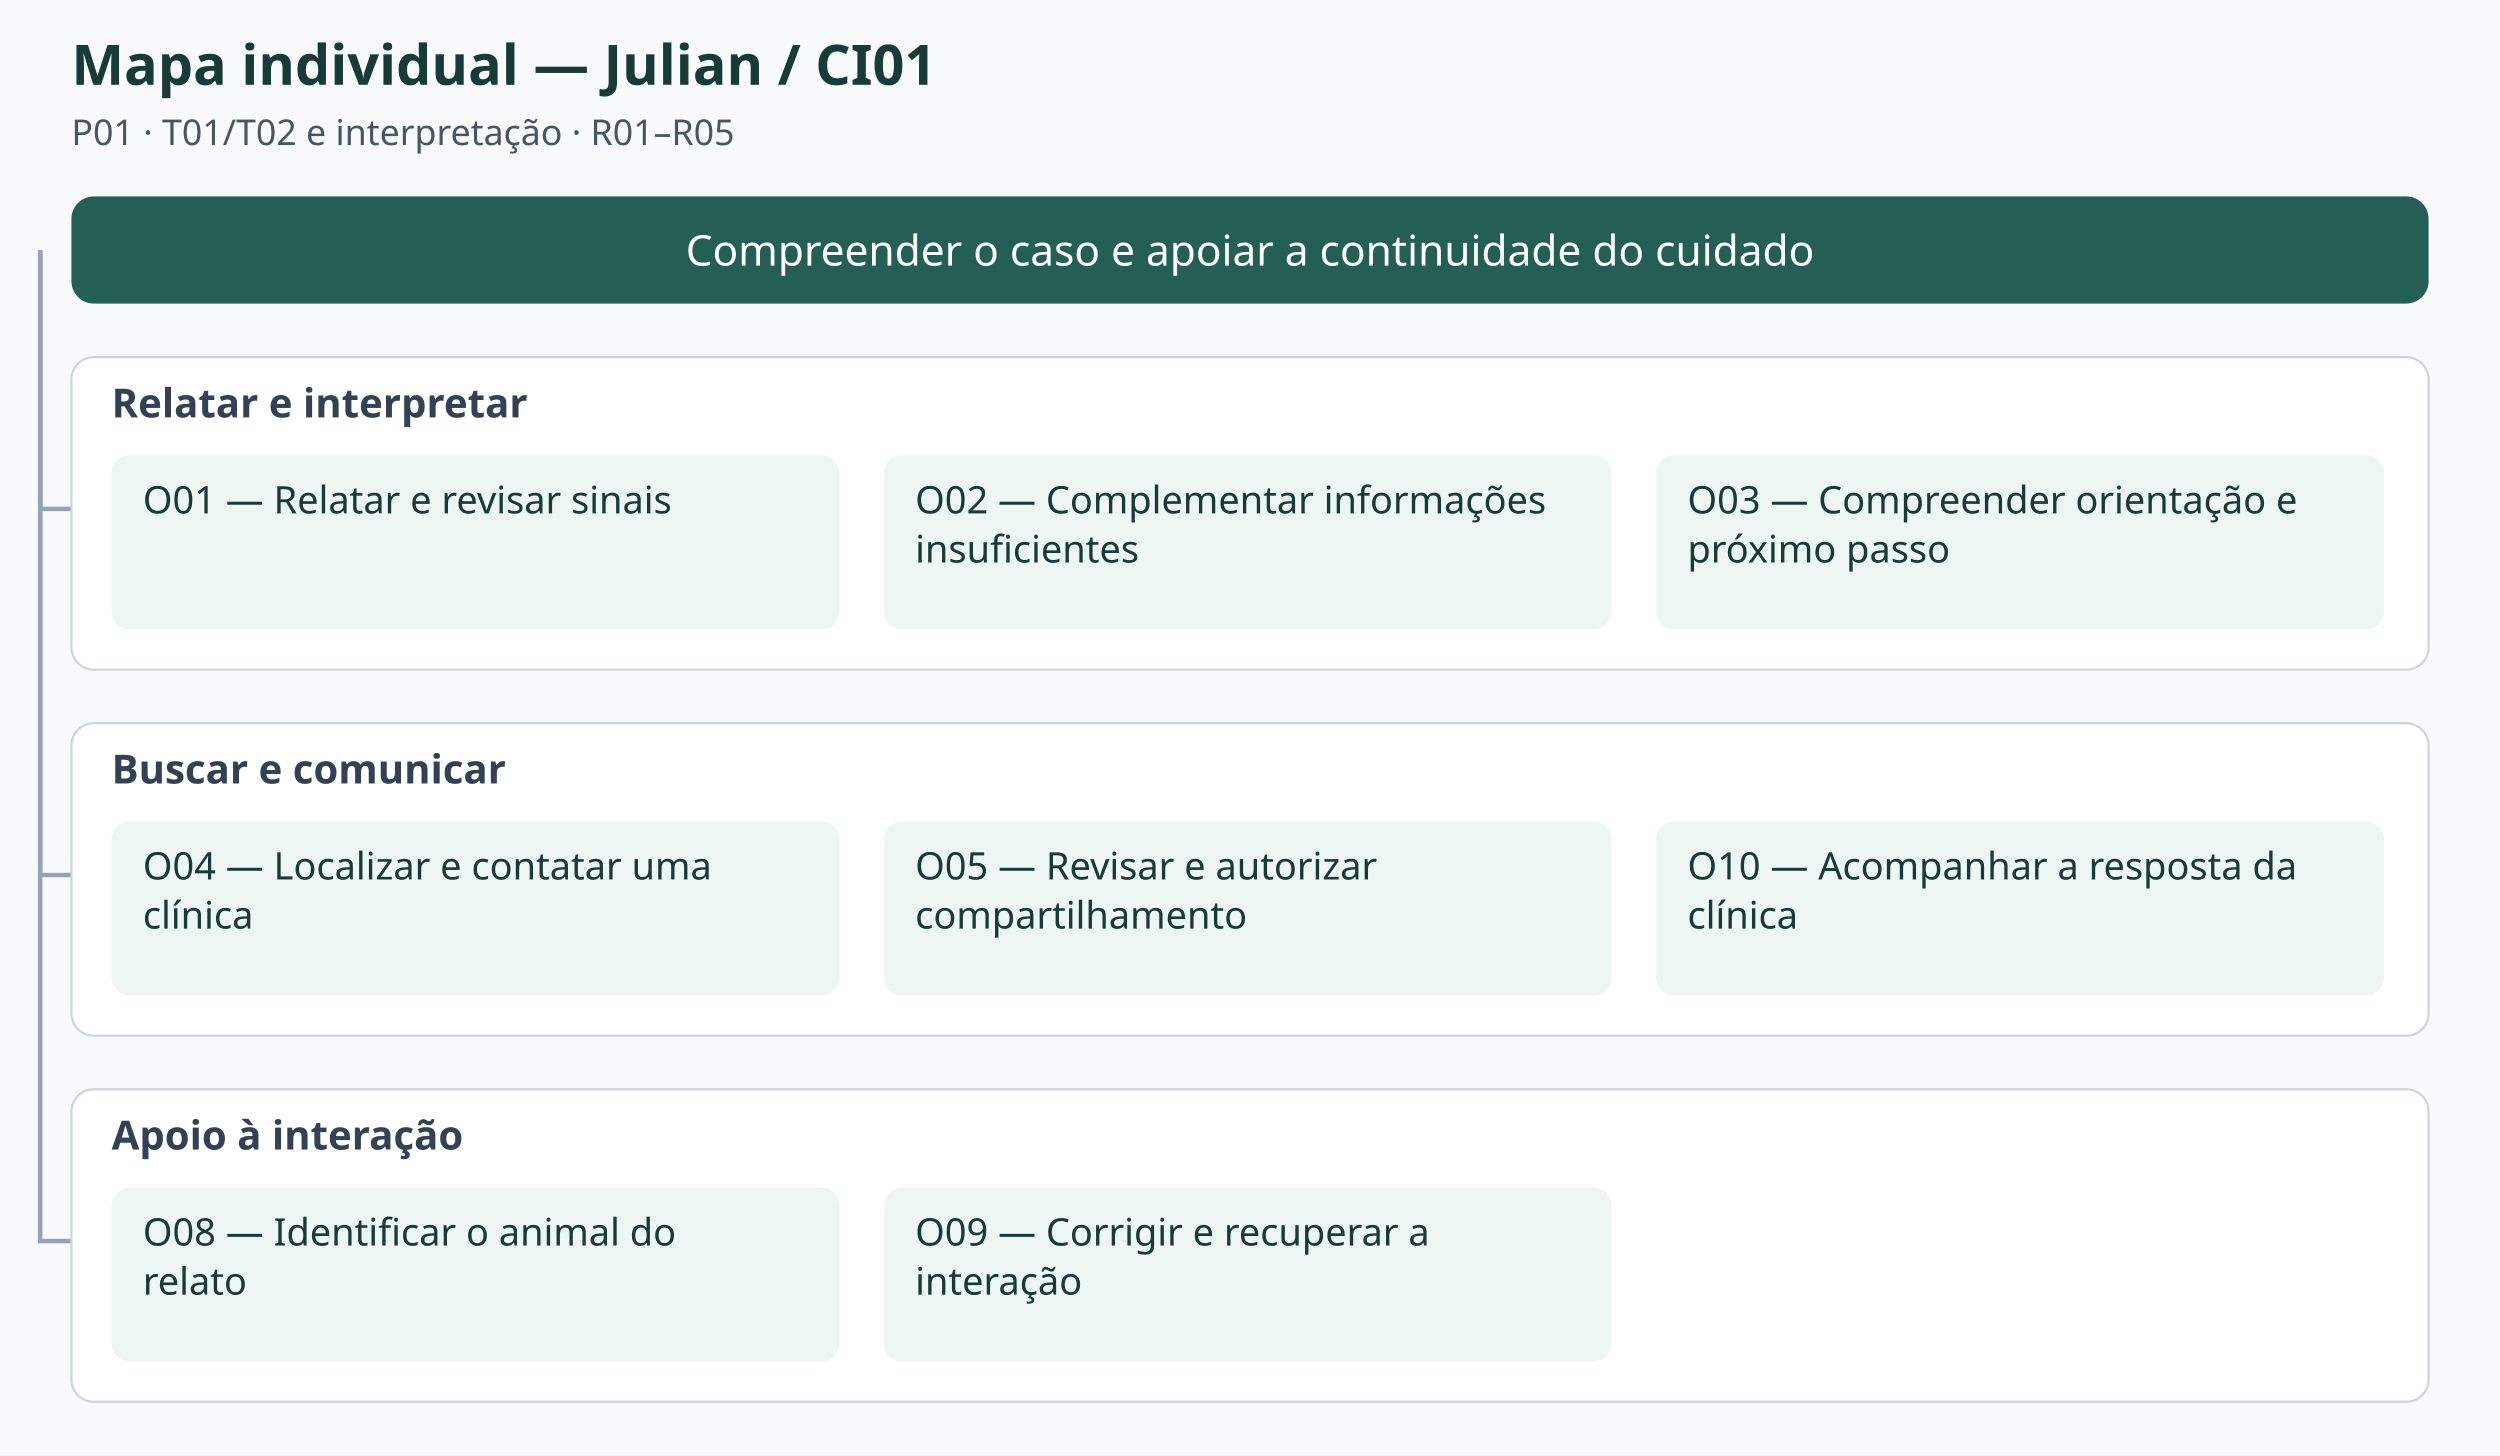
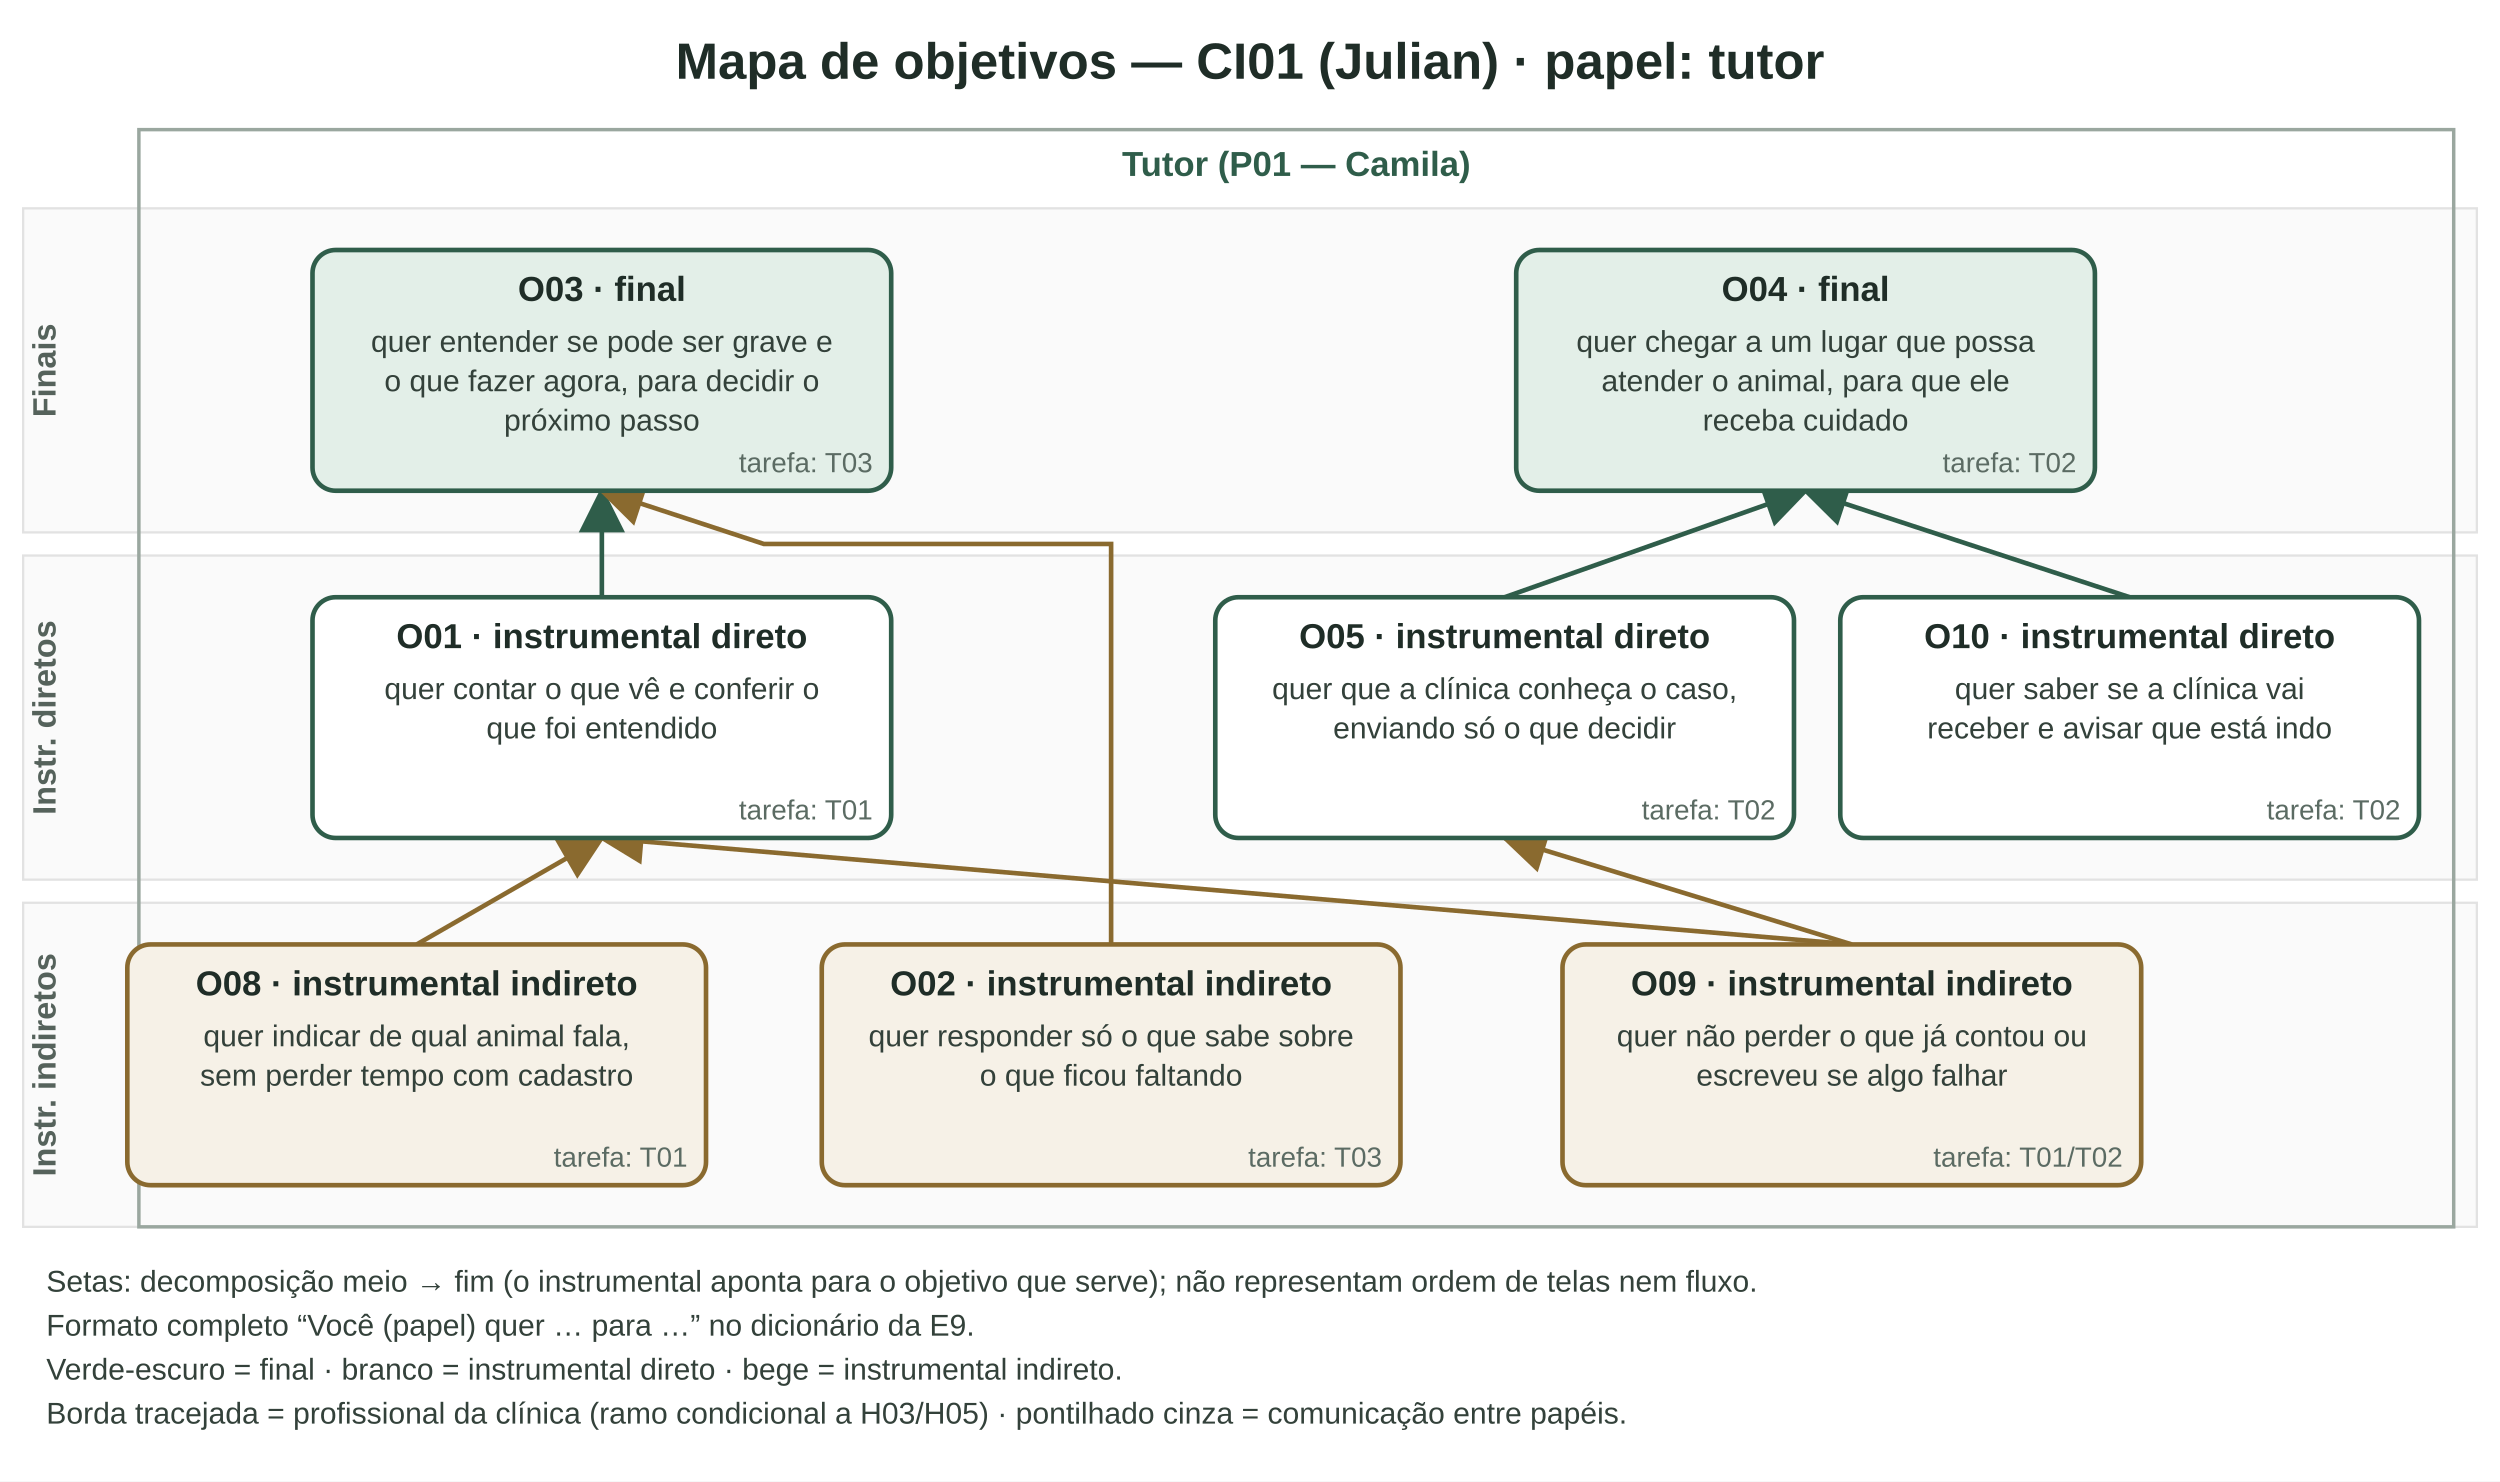
- <svg xmlns="http://www.w3.org/2000/svg" width="1120" height="652" viewBox="0 0 1120 652">
-   <rect width="100%" height="100%" fill="#f8fafc" />
-   <text x="32" y="38" font-family="sans-serif" font-size="25" font-weight="bold" fill="#173b38">Mapa individual — Julian / CI01</text>
-   <text x="32" y="65" font-family="sans-serif" font-size="16" fill="#475569">P01 · T01/T02 e interpretação · R01–R05</text>
-   <rect x="32" y="88" width="1056" height="48" rx="10" fill="#245f55" />
-   <text x="560" y="119" text-anchor="middle" font-family="sans-serif" font-size="19" fill="white">Compreender o caso e apoiar a continuidade do cuidado</text>
-   <path d="M 18 112 V 228 H 32" fill="none" stroke="#94a3b8" stroke-width="2" />
-   <rect x="32" y="160" width="1056" height="140" rx="10" fill="white" stroke="#cbd5e1" />
-   <text x="50" y="187" font-family="sans-serif" font-size="18" font-weight="bold" fill="#334155">Relatar e interpretar</text>
-   <rect x="50" y="204" width="326" height="78" rx="8" fill="#edf6f3" />
-   <text x="64" y="230" font-family="sans-serif" font-size="17" fill="#173b38">O01 — Relatar e revisar sinais</text>
-   <rect x="396" y="204" width="326" height="78" rx="8" fill="#edf6f3" />
-   <text x="410" y="230" font-family="sans-serif" font-size="17" fill="#173b38">O02 — Complementar informações</text>
-   <text x="410" y="252" font-family="sans-serif" font-size="17" fill="#173b38">insuficientes</text>
-   <rect x="742" y="204" width="326" height="78" rx="8" fill="#edf6f3" />
-   <text x="756" y="230" font-family="sans-serif" font-size="17" fill="#173b38">O03 — Compreender orientação e</text>
-   <text x="756" y="252" font-family="sans-serif" font-size="17" fill="#173b38">próximo passo</text>
-   <path d="M 18 112 V 392 H 32" fill="none" stroke="#94a3b8" stroke-width="2" />
-   <rect x="32" y="324" width="1056" height="140" rx="10" fill="white" stroke="#cbd5e1" />
-   <text x="50" y="351" font-family="sans-serif" font-size="18" font-weight="bold" fill="#334155">Buscar e comunicar</text>
-   <rect x="50" y="368" width="326" height="78" rx="8" fill="#edf6f3" />
-   <text x="64" y="394" font-family="sans-serif" font-size="17" fill="#173b38">O04 — Localizar e contatar uma</text>
-   <text x="64" y="416" font-family="sans-serif" font-size="17" fill="#173b38">clínica</text>
-   <rect x="396" y="368" width="326" height="78" rx="8" fill="#edf6f3" />
-   <text x="410" y="394" font-family="sans-serif" font-size="17" fill="#173b38">O05 — Revisar e autorizar</text>
-   <text x="410" y="416" font-family="sans-serif" font-size="17" fill="#173b38">compartilhamento</text>
-   <rect x="742" y="368" width="326" height="78" rx="8" fill="#edf6f3" />
-   <text x="756" y="394" font-family="sans-serif" font-size="17" fill="#173b38">O10 — Acompanhar a resposta da</text>
-   <text x="756" y="416" font-family="sans-serif" font-size="17" fill="#173b38">clínica</text>
-   <path d="M 18 112 V 556 H 32" fill="none" stroke="#94a3b8" stroke-width="2" />
-   <rect x="32" y="488" width="1056" height="140" rx="10" fill="white" stroke="#cbd5e1" />
-   <text x="50" y="515" font-family="sans-serif" font-size="18" font-weight="bold" fill="#334155">Apoio à interação</text>
-   <rect x="50" y="532" width="326" height="78" rx="8" fill="#edf6f3" />
-   <text x="64" y="558" font-family="sans-serif" font-size="17" fill="#173b38">O08 — Identificar o animal do</text>
-   <text x="64" y="580" font-family="sans-serif" font-size="17" fill="#173b38">relato</text>
-   <rect x="396" y="532" width="326" height="78" rx="8" fill="#edf6f3" />
-   <text x="410" y="558" font-family="sans-serif" font-size="17" fill="#173b38">O09 — Corrigir e recuperar a</text>
-   <text x="410" y="580" font-family="sans-serif" font-size="17" fill="#173b38">interação</text>
+ <svg xmlns="http://www.w3.org/2000/svg" viewBox="0 0 1080 640" width="1080" height="640" font-family="Arial, sans-serif">
+   <rect width="100%" height="100%" fill="#fff" />
+   <defs>
+     <marker id="aG" markerWidth="10" markerHeight="10" refX="9" refY="5" orient="auto">
+       <path d="M0,0 L10,5 L0,10 z" fill="#2f5d4a" />
+     </marker>
+     <marker id="aB" markerWidth="10" markerHeight="10" refX="9" refY="5" orient="auto">
+       <path d="M0,0 L10,5 L0,10 z" fill="#8a6a2f" />
+     </marker>
+     <marker id="aN" markerWidth="10" markerHeight="10" refX="9" refY="5" orient="auto">
+       <path d="M0,0 L10,5 L0,10 z" fill="#7a7a7a" />
+     </marker>
+   </defs>
+   <text x="540.0" y="34" text-anchor="middle" font-size="22" font-weight="bold" fill="#1f2d27">Mapa de objetivos — CI01 (Julian) · papel: tutor</text>
+   <rect x="10" y="90" width="1060" height="140" fill="#fafafa" stroke="#e2e2e2" />
+   <text x="24" y="160.0" font-size="14" font-weight="bold" fill="#55625b" transform="rotate(-90 24 160.0)" text-anchor="middle">Finais</text>
+   <rect x="10" y="240" width="1060" height="140" fill="#fafafa" stroke="#e2e2e2" />
+   <text x="24" y="310.0" font-size="14" font-weight="bold" fill="#55625b" transform="rotate(-90 24 310.0)" text-anchor="middle">Instr. diretos</text>
+   <rect x="10" y="390" width="1060" height="140" fill="#fafafa" stroke="#e2e2e2" />
+   <text x="24" y="460.0" font-size="14" font-weight="bold" fill="#55625b" transform="rotate(-90 24 460.0)" text-anchor="middle">Instr. indiretos</text>
+   <rect x="60" y="56" width="1000" height="474" fill="none" stroke="#9aa79f" stroke-width="1.5" />
+   <text x="560.0" y="76" text-anchor="middle" font-size="15" font-weight="bold" fill="#2f5d4a">Tutor (P01 — Camila)</text>
+   <path d="M260,258.0 L260,212.0" fill="none" stroke="#2f5d4a" stroke-width="2" marker-end="url(#aG)" />
+   <path d="M180,408.0 L260,362.0" fill="none" stroke="#8a6a2f" stroke-width="2" marker-end="url(#aB)" />
+   <path d="M480,408.0 L480,385 L480,235 L330,235 L260,212.0" fill="none" stroke="#8a6a2f" stroke-width="2" marker-end="url(#aB)" />
+   <path d="M650,258.0 L780,212.0" fill="none" stroke="#2f5d4a" stroke-width="2" marker-end="url(#aG)" />
+   <path d="M920,258.0 L780,212.0" fill="none" stroke="#2f5d4a" stroke-width="2" marker-end="url(#aG)" />
+   <path d="M800,408.0 L260,362.0" fill="none" stroke="#8a6a2f" stroke-width="2" marker-end="url(#aB)" />
+   <path d="M800,408.0 L650,362.0" fill="none" stroke="#8a6a2f" stroke-width="2" marker-end="url(#aB)" />
+   <rect x="135.0" y="108.0" width="250" height="104" rx="10" fill="#e3efe8" stroke="#2f5d4a" stroke-width="2" />
+   <text x="260" y="130.0" text-anchor="middle" font-size="15" font-weight="bold" fill="#1f2d27">O03 · final</text>
+   <text x="260" y="152.0" text-anchor="middle" font-size="13" fill="#33413a">quer entender se pode ser grave e</text>
+   <text x="260" y="169.0" text-anchor="middle" font-size="13" fill="#33413a">o que fazer agora, para decidir o</text>
+   <text x="260" y="186.0" text-anchor="middle" font-size="13" fill="#33413a">próximo passo</text>
+   <text x="377.0" y="204.0" text-anchor="end" font-size="12" fill="#5b6b63">tarefa: T03</text>
+   <rect x="655.0" y="108.0" width="250" height="104" rx="10" fill="#e3efe8" stroke="#2f5d4a" stroke-width="2" />
+   <text x="780" y="130.0" text-anchor="middle" font-size="15" font-weight="bold" fill="#1f2d27">O04 · final</text>
+   <text x="780" y="152.0" text-anchor="middle" font-size="13" fill="#33413a">quer chegar a um lugar que possa</text>
+   <text x="780" y="169.0" text-anchor="middle" font-size="13" fill="#33413a">atender o animal, para que ele</text>
+   <text x="780" y="186.0" text-anchor="middle" font-size="13" fill="#33413a">receba cuidado</text>
+   <text x="897.0" y="204.0" text-anchor="end" font-size="12" fill="#5b6b63">tarefa: T02</text>
+   <rect x="135.0" y="258.0" width="250" height="104" rx="10" fill="#ffffff" stroke="#2f5d4a" stroke-width="2" />
+   <text x="260" y="280.0" text-anchor="middle" font-size="15" font-weight="bold" fill="#1f2d27">O01 · instrumental direto</text>
+   <text x="260" y="302.0" text-anchor="middle" font-size="13" fill="#33413a">quer contar o que vê e conferir o</text>
+   <text x="260" y="319.0" text-anchor="middle" font-size="13" fill="#33413a">que foi entendido</text>
+   <text x="377.0" y="354.0" text-anchor="end" font-size="12" fill="#5b6b63">tarefa: T01</text>
+   <rect x="525.0" y="258.0" width="250" height="104" rx="10" fill="#ffffff" stroke="#2f5d4a" stroke-width="2" />
+   <text x="650" y="280.0" text-anchor="middle" font-size="15" font-weight="bold" fill="#1f2d27">O05 · instrumental direto</text>
+   <text x="650" y="302.0" text-anchor="middle" font-size="13" fill="#33413a">quer que a clínica conheça o caso,</text>
+   <text x="650" y="319.0" text-anchor="middle" font-size="13" fill="#33413a">enviando só o que decidir</text>
+   <text x="767.0" y="354.0" text-anchor="end" font-size="12" fill="#5b6b63">tarefa: T02</text>
+   <rect x="795.0" y="258.0" width="250" height="104" rx="10" fill="#ffffff" stroke="#2f5d4a" stroke-width="2" />
+   <text x="920" y="280.0" text-anchor="middle" font-size="15" font-weight="bold" fill="#1f2d27">O10 · instrumental direto</text>
+   <text x="920" y="302.0" text-anchor="middle" font-size="13" fill="#33413a">quer saber se a clínica vai</text>
+   <text x="920" y="319.0" text-anchor="middle" font-size="13" fill="#33413a">receber e avisar que está indo</text>
+   <text x="1037.0" y="354.0" text-anchor="end" font-size="12" fill="#5b6b63">tarefa: T02</text>
+   <rect x="55.0" y="408.0" width="250" height="104" rx="10" fill="#f6f1e7" stroke="#8a6a2f" stroke-width="2" />
+   <text x="180" y="430.0" text-anchor="middle" font-size="15" font-weight="bold" fill="#1f2d27">O08 · instrumental indireto</text>
+   <text x="180" y="452.0" text-anchor="middle" font-size="13" fill="#33413a">quer indicar de qual animal fala,</text>
+   <text x="180" y="469.0" text-anchor="middle" font-size="13" fill="#33413a">sem perder tempo com cadastro</text>
+   <text x="297.0" y="504.0" text-anchor="end" font-size="12" fill="#5b6b63">tarefa: T01</text>
+   <rect x="355.0" y="408.0" width="250" height="104" rx="10" fill="#f6f1e7" stroke="#8a6a2f" stroke-width="2" />
+   <text x="480" y="430.0" text-anchor="middle" font-size="15" font-weight="bold" fill="#1f2d27">O02 · instrumental indireto</text>
+   <text x="480" y="452.0" text-anchor="middle" font-size="13" fill="#33413a">quer responder só o que sabe sobre</text>
+   <text x="480" y="469.0" text-anchor="middle" font-size="13" fill="#33413a">o que ficou faltando</text>
+   <text x="597.0" y="504.0" text-anchor="end" font-size="12" fill="#5b6b63">tarefa: T03</text>
+   <rect x="675.0" y="408.0" width="250" height="104" rx="10" fill="#f6f1e7" stroke="#8a6a2f" stroke-width="2" />
+   <text x="800" y="430.0" text-anchor="middle" font-size="15" font-weight="bold" fill="#1f2d27">O09 · instrumental indireto</text>
+   <text x="800" y="452.0" text-anchor="middle" font-size="13" fill="#33413a">quer não perder o que já contou ou</text>
+   <text x="800" y="469.0" text-anchor="middle" font-size="13" fill="#33413a">escreveu se algo falhar</text>
+   <text x="917.0" y="504.0" text-anchor="end" font-size="12" fill="#5b6b63">tarefa: T01/T02</text>
+   <text x="20" y="558" font-size="13" fill="#33413a">Setas: decomposição meio → fim (o instrumental aponta para o objetivo que serve); não representam ordem de telas nem fluxo.</text>
+   <text x="20" y="577" font-size="13" fill="#33413a">Formato completo “Você (papel) quer … para …” no dicionário da E9.</text>
+   <text x="20" y="596" font-size="13" fill="#33413a">Verde-escuro = final · branco = instrumental direto · bege = instrumental indireto.</text>
+   <text x="20" y="615" font-size="13" fill="#33413a">Borda tracejada = profissional da clínica (ramo condicional a H03/H05) · pontilhado cinza = comunicação entre papéis.</text>
</svg>
